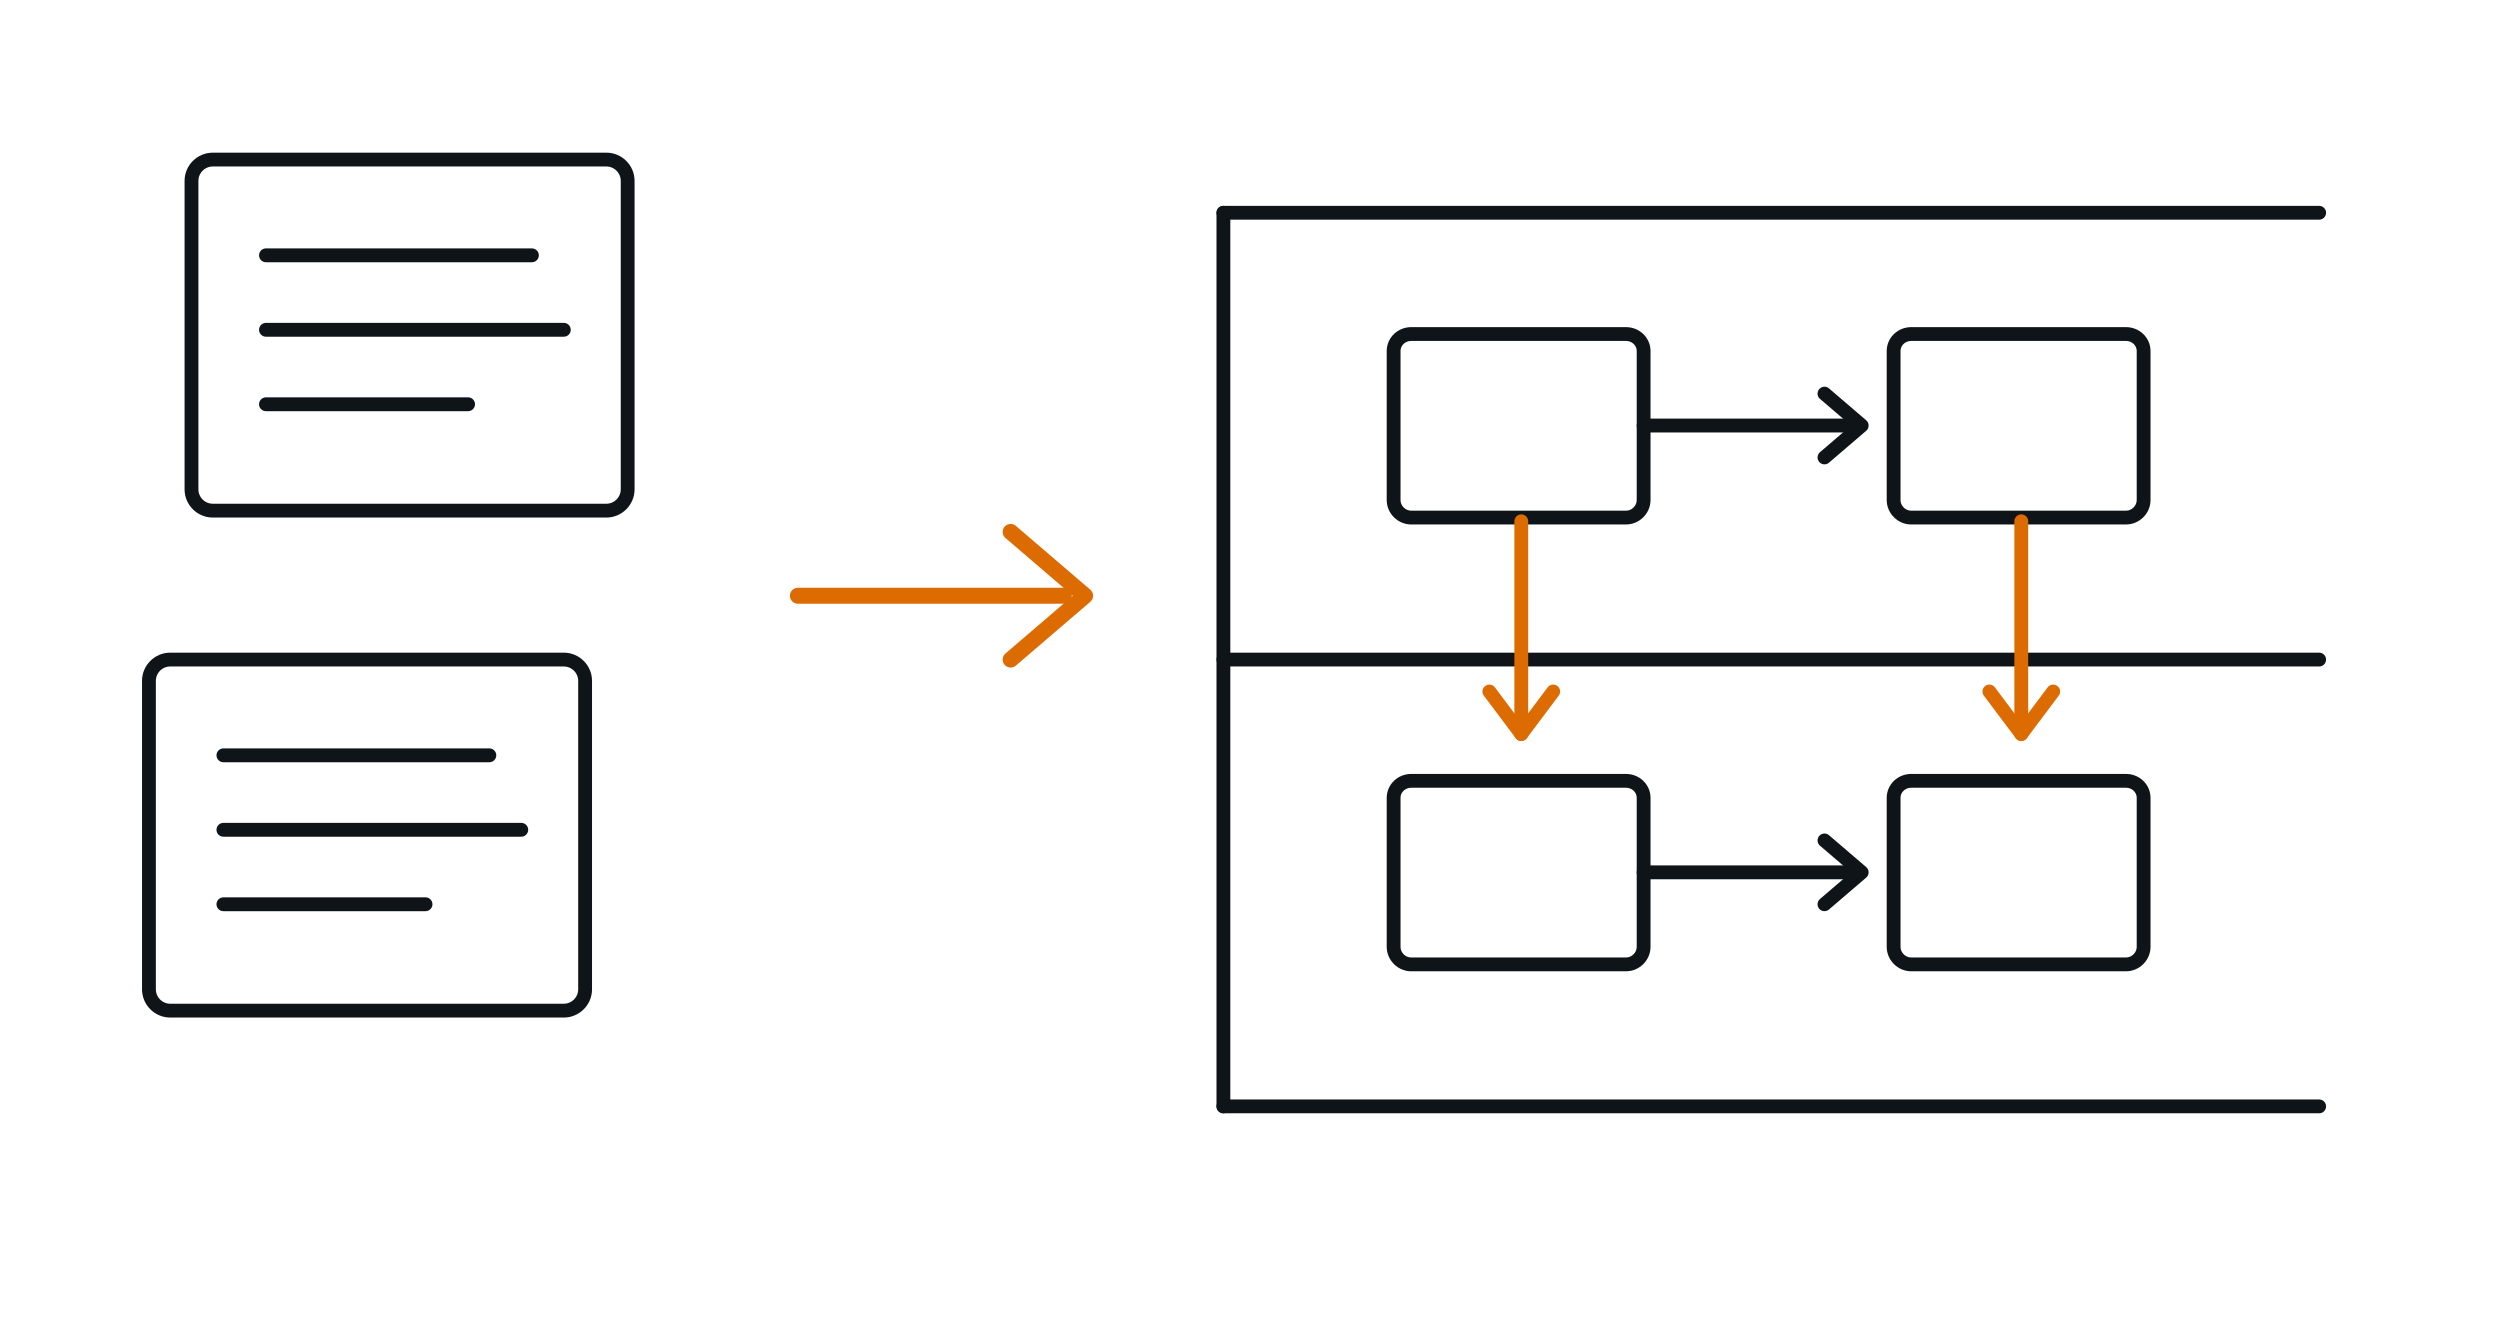
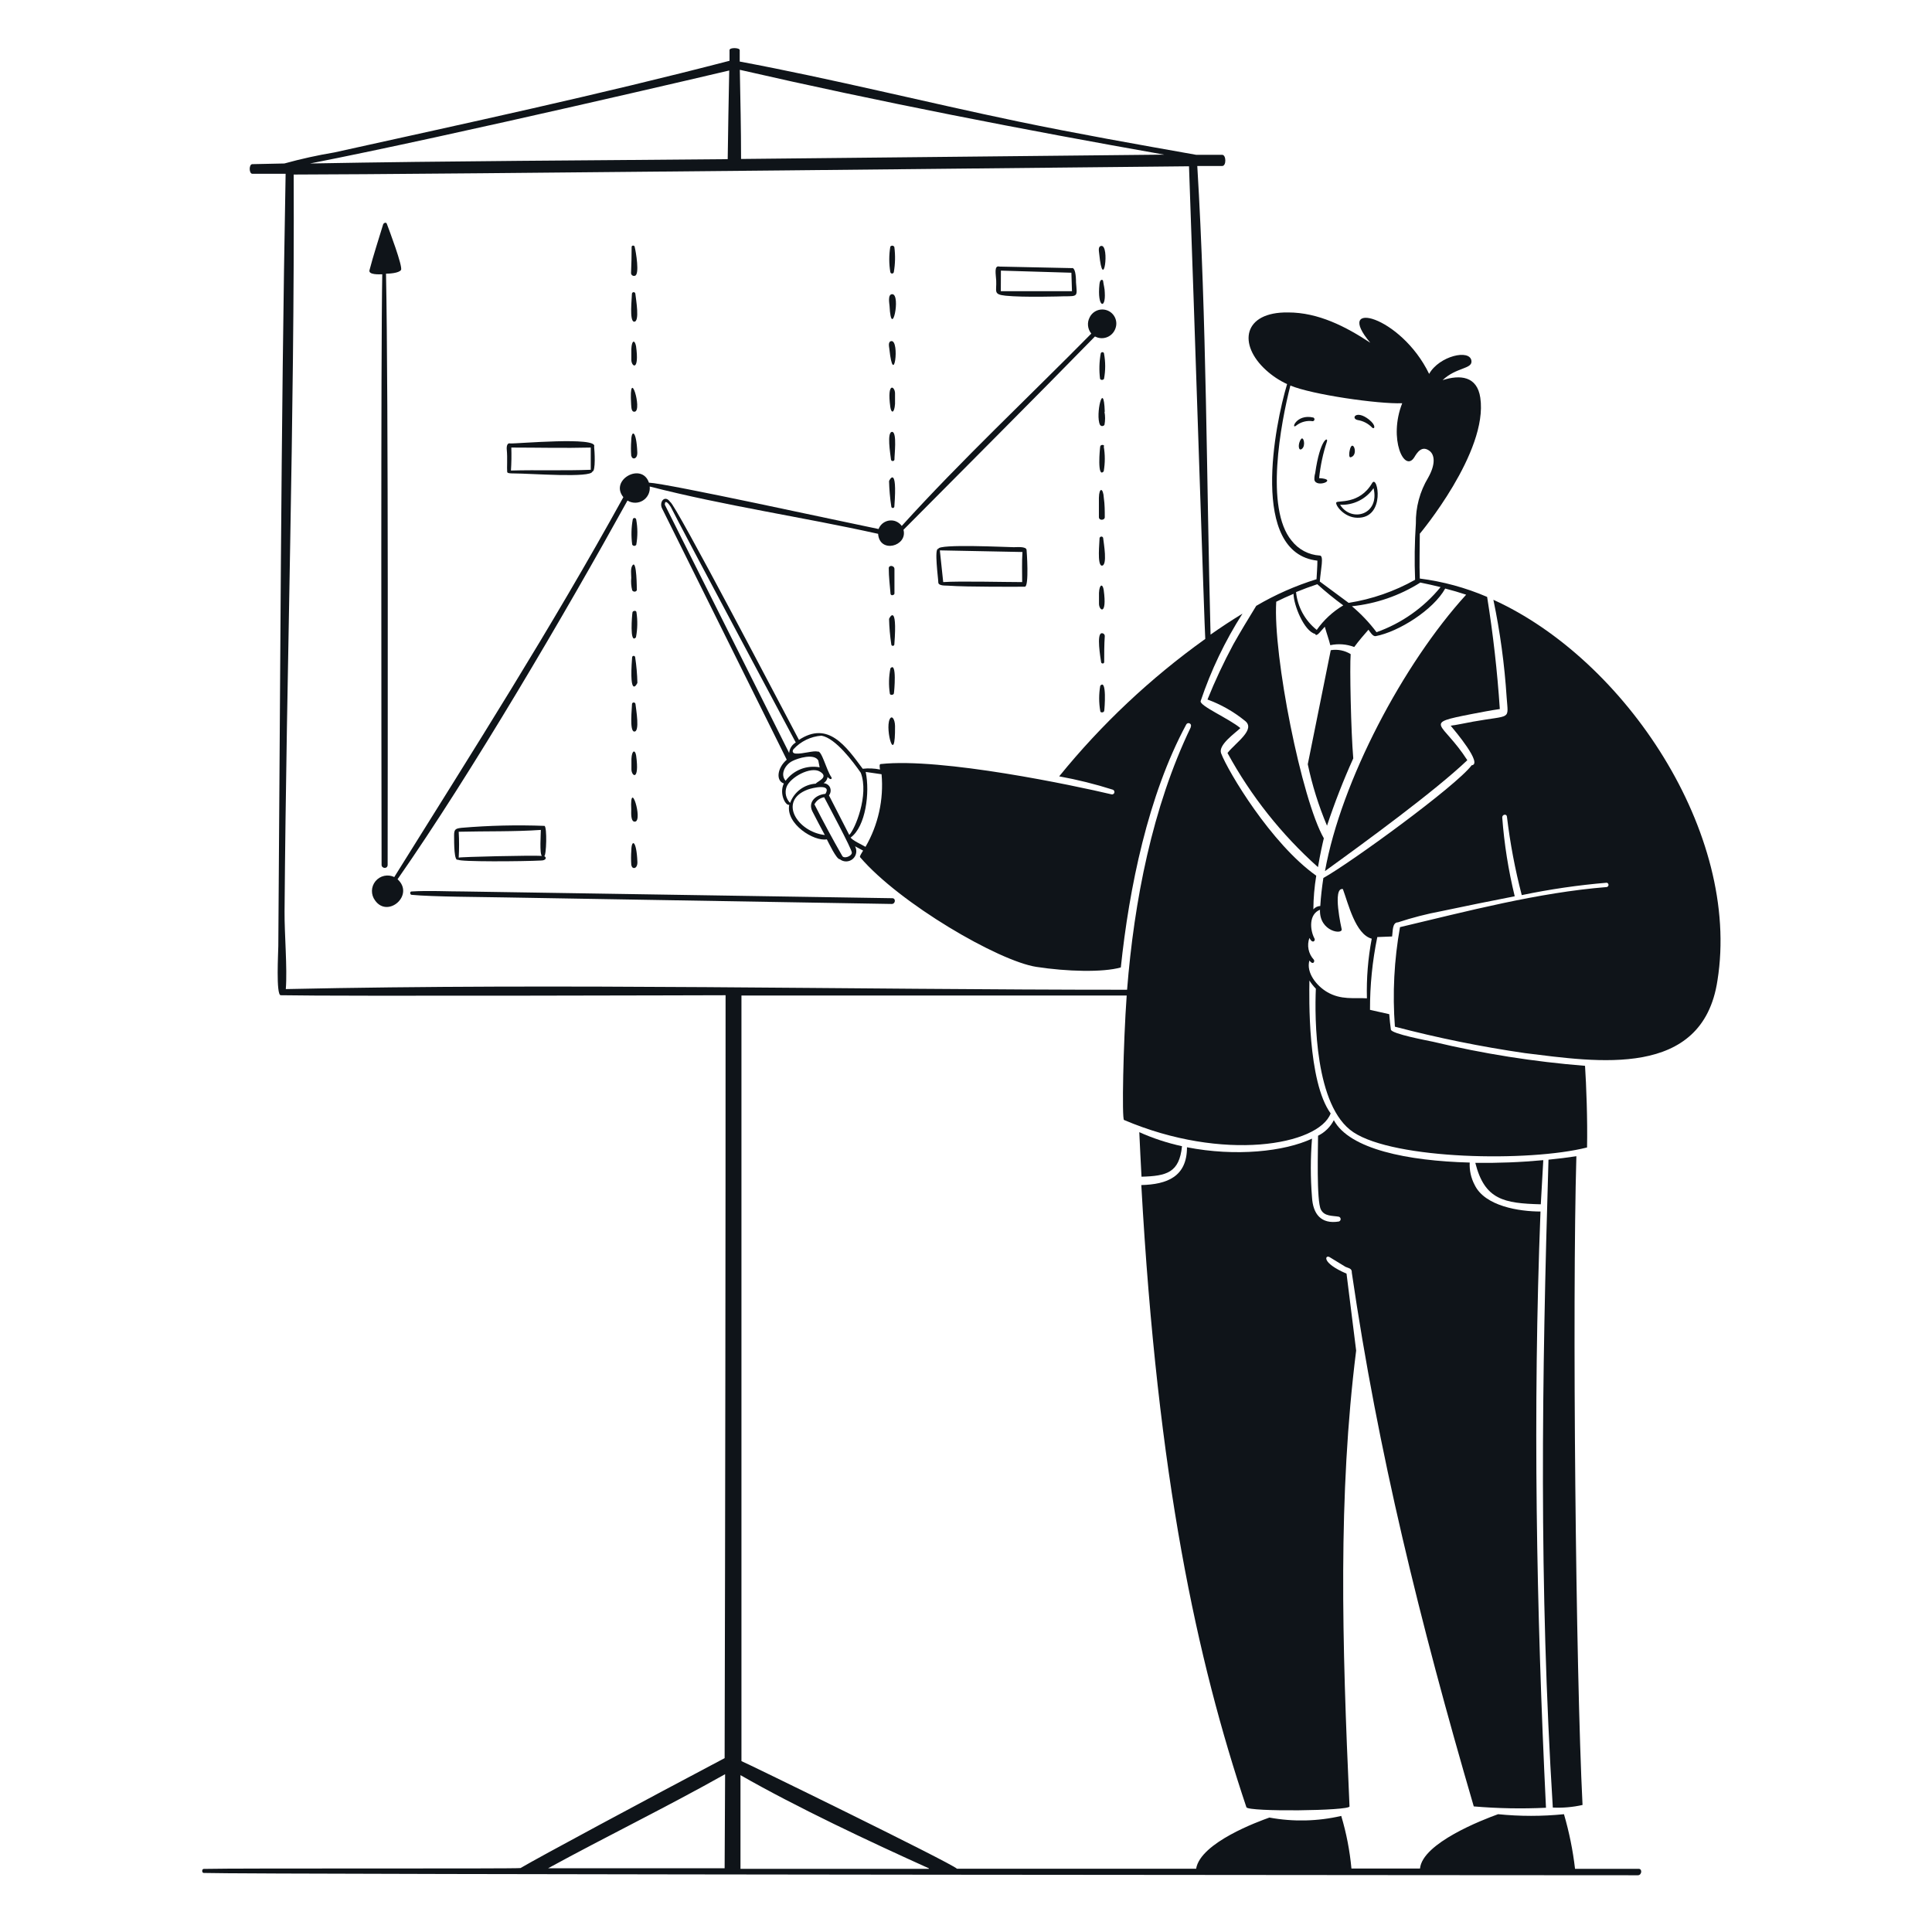
- <svg xmlns="http://www.w3.org/2000/svg" viewBox="0 0 470 250">
-   <g fill="none" stroke-linecap="round" stroke-linejoin="round">
-     <g stroke="#0f1419" stroke-width="2.6">
-       <path d="M36 34c0-2.2 1.8-4 4-4h74c2.2 0 4 1.8 4 4v58c0 2.2-1.8 4-4 4H40c-2.2 0-4-1.8-4-4Z" />
-       <path d="M50 48h50M50 62h56M50 76h38" />
-       <path d="M28 128c0-2.2 1.8-4 4-4h74c2.2 0 4 1.8 4 4v58c0 2.2-1.8 4-4 4H32c-2.2 0-4-1.8-4-4Z" />
-       <path d="M42 142h50M42 156h56M42 170h38" />
-     </g>
-     <g stroke="#dc6b01" stroke-width="3">
-       <path d="M150 112h50" />
-       <path d="M190 100l14 12-14 12" />
-     </g>
-     <g stroke="#0f1419" stroke-width="2.6">
-       <path d="M230 40h206" />
-       <path d="M230 124h206" />
-       <path d="M230 208h206" />
-       <path d="M230 40v168" />
-       <path d="M262 66c0-1.8 1.5-3.2 3.3-3.2h40.4c1.8 0 3.3 1.4 3.3 3.2v28c0 1.8-1.5 3.3-3.3 3.3h-40.4c-1.8 0-3.3-1.5-3.3-3.3Z" />
-       <path d="M356 66c0-1.8 1.5-3.2 3.3-3.2h40.4c1.8 0 3.3 1.4 3.3 3.2v28c0 1.8-1.5 3.3-3.3 3.3h-40.4c-1.8 0-3.3-1.5-3.3-3.3Z" />
-       <path d="M262 150c0-1.8 1.5-3.2 3.3-3.2h40.4c1.8 0 3.3 1.4 3.3 3.2v28c0 1.8-1.5 3.3-3.3 3.3h-40.4c-1.8 0-3.3-1.5-3.3-3.3Z" />
-       <path d="M356 150c0-1.8 1.5-3.2 3.3-3.2h40.4c1.8 0 3.3 1.4 3.3 3.2v28c0 1.8-1.5 3.3-3.3 3.3h-40.4c-1.8 0-3.3-1.5-3.3-3.3Z" />
-       <path d="M309 80h40" />
-       <path d="M343 74l7 6-7 6" />
-       <path d="M309 164h40" />
-       <path d="M343 158l7 6-7 6" />
-     </g>
-     <g stroke="#dc6b01" stroke-width="2.6">
-       <path d="M286 98v40" />
-       <path d="M280 130l6 8 6-8" />
-       <path d="M380 98v40" />
-       <path d="M374 130l6 8 6-8" />
-     </g>
-   </g>
+ <svg xmlns="http://www.w3.org/2000/svg" width="154" height="154" viewBox="0 0 154 154" fill="none">
+   <path d="M88.061 32.824C87.977 30.171 87.295 33.077 87.678 33.858C87.692 33.882 87.71 33.903 87.731 33.92C87.753 33.937 87.778 33.949 87.804 33.956C87.83 33.963 87.858 33.965 87.885 33.961C87.912 33.958 87.938 33.949 87.962 33.935C87.993 33.916 88.019 33.889 88.038 33.858C88.103 33.517 88.103 33.166 88.038 32.824H88.061ZM80.81 43.617C80.296 43.617 74.762 43.333 74.792 43.755C74.447 43.655 74.792 46.131 74.792 46.422C74.792 46.714 75.382 46.668 75.559 46.683C77.092 46.798 81.339 46.767 81.691 46.767C82.044 46.767 81.837 43.854 81.829 43.847C81.822 43.525 80.994 43.624 80.81 43.617ZM81.477 46.399C80.166 46.399 76.425 46.307 75.183 46.399C75.091 45.556 74.999 44.713 74.915 43.87L81.5 44C81.446 44.797 81.477 45.602 81.477 46.399ZM71.182 47.426C71.211 47.423 71.239 47.41 71.259 47.389C71.28 47.368 71.293 47.341 71.297 47.312V45.357C71.297 45.066 70.829 45.012 70.844 45.311C70.844 45.985 70.929 46.652 70.983 47.319C70.983 47.342 70.99 47.364 71.002 47.384C71.014 47.404 71.031 47.42 71.051 47.431C71.071 47.442 71.094 47.447 71.117 47.446C71.14 47.445 71.162 47.439 71.182 47.426ZM87.77 42.773C87.74 42.778 87.712 42.791 87.69 42.812C87.668 42.832 87.653 42.859 87.647 42.889C87.647 43.21 87.44 45.05 87.824 45.089C88.299 45.089 87.977 43.302 87.931 42.873C87.922 42.839 87.9 42.81 87.87 42.791C87.84 42.773 87.804 42.766 87.77 42.773ZM87.977 47.035C87.9 46.507 87.632 46.545 87.601 47.266V48.124C87.601 48.676 88.26 49.113 87.977 47.035ZM87.808 50.477C87.394 50.516 87.716 52.424 87.77 52.777C87.77 52.907 88.008 52.938 88.015 52.777C88.015 52.087 88.015 51.397 88.061 50.707C88.063 50.675 88.057 50.642 88.044 50.612C88.032 50.582 88.013 50.555 87.989 50.533C87.965 50.511 87.936 50.495 87.905 50.485C87.874 50.475 87.841 50.473 87.808 50.477ZM88.015 35.576C88.015 35.415 87.732 35.438 87.701 35.576C87.67 35.714 87.44 38.182 87.977 37.569C88.092 36.907 88.092 36.23 87.977 35.568L88.015 35.576ZM87.594 39.684V41.217C87.594 41.524 88.077 41.478 88.061 41.217C88.061 40.712 88.061 40.206 87.985 39.684C87.939 38.872 87.609 38.826 87.594 39.684ZM87.701 54.663C87.586 55.327 87.586 56.007 87.701 56.671C87.701 56.84 87.985 56.809 88.015 56.671C88.046 56.533 88.238 54.049 87.701 54.663ZM108.229 33.483C108.664 33.554 109.065 33.764 109.371 34.081C109.54 34.257 109.755 33.95 109.126 33.445C108.084 32.624 107.647 33.376 108.229 33.483ZM107.67 36.449C108.352 36.258 107.785 34.84 107.578 35.936C107.555 36.028 107.486 36.503 107.67 36.449ZM108.191 41.271C110.491 41.317 109.808 37.745 109.371 38.511C108.359 40.236 106.642 39.868 106.52 40.045C106.397 40.221 107.11 41.256 108.191 41.271ZM109.486 38.91C110 41.026 107.723 41.677 106.819 40.236C107.339 40.26 107.858 40.151 108.324 39.919C108.791 39.687 109.191 39.34 109.486 38.91ZM87.923 30.263C87.953 30.249 87.98 30.228 88 30.202C88.126 29.533 88.126 28.847 88 28.178C88 28.056 87.778 28.017 87.739 28.178C87.62 28.846 87.601 29.529 87.686 30.202C87.711 30.24 87.749 30.267 87.793 30.278C87.837 30.29 87.883 30.284 87.923 30.263ZM104.772 38.251C104.925 38.941 106.734 38.19 105.148 38.113C105.247 37.122 105.456 36.145 105.769 35.2C105.891 34.786 105.224 34.97 104.833 37.722C104.782 37.893 104.761 38.072 104.772 38.251ZM70.868 49.335C70.884 50.013 70.943 50.689 71.044 51.359C71.044 51.391 71.057 51.423 71.08 51.446C71.103 51.469 71.134 51.481 71.166 51.481C71.199 51.481 71.23 51.469 71.253 51.446C71.276 51.423 71.289 51.391 71.289 51.359C71.55 47.948 70.868 49.289 70.868 49.335ZM103.707 35.001C103.431 35.369 103.484 36.035 103.791 35.767C104.097 35.499 103.898 34.74 103.707 35.001ZM70.913 57.338C70.538 58.166 71.381 61.171 71.343 57.867C71.335 57.338 71.09 56.962 70.913 57.338ZM70.929 55.276C70.929 55.437 71.22 55.414 71.251 55.276C71.281 55.138 71.504 52.67 70.975 53.275C70.844 53.937 70.829 54.616 70.929 55.284V55.276Z" fill="#0F1419" />
+   <path d="M100.916 29.504C101.416 29.958 101.982 30.333 102.595 30.616C101.629 33.812 99.575 44.077 105.01 44.69C105.01 45.18 104.964 45.671 104.941 46.169C103.262 46.689 101.649 47.401 100.134 48.293C99.514 49.304 98.893 50.324 98.31 51.359C97.543 52.786 96.854 54.255 96.248 55.759C97.326 56.153 98.331 56.723 99.222 57.445C100.142 58.135 98.502 59.185 97.843 60.021C99.709 63.444 102.148 66.522 105.056 69.12C105.232 68.062 105.439 67.157 105.523 66.82C103.76 63.754 101.461 52.256 101.729 47.963C102.189 47.733 102.649 47.526 103.109 47.334C103.109 48.208 103.944 50.316 104.833 50.531C104.933 50.837 105.332 50.224 105.6 49.956C105.746 50.485 105.945 51.029 106.037 51.428C106.674 51.291 107.337 51.342 107.946 51.573C108.268 51.129 108.812 50.493 109.08 50.194C109.21 50.37 109.425 50.745 109.655 50.707C111.487 50.362 114.254 48.614 115.197 46.913C115.764 47.058 116.316 47.219 116.868 47.403C111.863 52.892 106.903 62.267 105.615 69.434C108.927 67.042 114.377 63.056 116.96 60.596C114.96 57.476 113.288 57.706 117.305 56.916C118.072 56.771 118.8 56.625 119.551 56.518C119.352 53.523 119.015 50.544 118.539 47.58C116.828 46.844 115.022 46.352 113.173 46.116C113.127 44.927 113.173 43.732 113.173 42.543C113.173 42.543 118.639 36.02 117.995 31.704C117.742 29.98 116.393 29.849 114.99 30.302C116.071 29.267 117.366 29.428 117.29 28.768C117.175 27.795 114.714 28.378 113.917 29.803C111.656 25.135 106.252 23.809 109.226 27.32C107.271 26.032 105.086 24.905 102.679 24.905C99.084 24.852 98.655 27.45 100.916 29.504ZM104.948 50.201C104.489 49.834 104.108 49.38 103.826 48.864C103.545 48.348 103.368 47.781 103.308 47.196C103.868 46.966 104.427 46.76 105.002 46.568C105.663 47.165 106.353 47.728 107.072 48.254C106.233 48.753 105.509 49.425 104.948 50.224V50.201ZM113.189 46.43C113.741 46.545 114.285 46.66 114.829 46.798C113.487 48.439 111.721 49.682 109.724 50.393C109.151 49.63 108.493 48.936 107.762 48.323C109.69 48.123 111.547 47.483 113.189 46.453V46.43ZM102.856 30.731C104.573 31.451 109.862 32.218 111.771 32.141C110.652 34.978 111.947 37.745 112.744 36.434C112.967 36.058 113.35 35.468 113.971 35.959C114.331 36.25 114.469 36.955 113.84 38.074C113.176 39.177 112.836 40.444 112.859 41.731C112.758 43.224 112.738 44.72 112.798 46.215C111.155 47.137 109.362 47.76 107.501 48.055L105.201 46.353C105.278 45.38 105.546 44.283 105.201 44.283C104.764 44.258 104.337 44.138 103.949 43.933C103.562 43.728 103.223 43.442 102.955 43.095C100.817 40.527 102.081 33.766 102.856 30.731Z" fill="#0F1419" />
+   <path d="M103.323 33.92C103.508 33.775 103.72 33.67 103.947 33.611C104.174 33.551 104.41 33.539 104.642 33.575C104.675 33.571 104.706 33.556 104.73 33.533C104.754 33.51 104.77 33.479 104.775 33.447C104.78 33.413 104.774 33.38 104.759 33.35C104.743 33.321 104.718 33.297 104.688 33.283C103.308 32.962 102.871 34.295 103.323 33.92ZM106.075 51.826C105.462 54.852 104.851 57.882 104.243 60.918C104.595 62.596 105.109 64.236 105.776 65.816C106.38 63.992 107.079 62.201 107.869 60.45C107.685 58.319 107.578 53.114 107.662 52.141C107.189 51.847 106.625 51.735 106.075 51.826ZM50.593 32.816C51.236 32.731 50.11 28.983 50.309 32.249C50.332 32.448 50.309 32.854 50.593 32.816ZM50.317 64.528C50.317 64.758 50.255 65.54 50.623 65.494C51.267 65.41 50.194 61.952 50.317 64.528ZM50.708 41.394C50.7 41.363 50.683 41.337 50.659 41.318C50.634 41.298 50.604 41.288 50.573 41.288C50.542 41.288 50.512 41.298 50.488 41.318C50.464 41.337 50.447 41.363 50.439 41.394C50.318 42.059 50.302 42.739 50.393 43.41C50.415 43.453 50.453 43.486 50.498 43.502C50.544 43.518 50.595 43.515 50.639 43.494C50.667 43.478 50.693 43.457 50.715 43.433C50.837 42.758 50.835 42.067 50.708 41.394ZM50.34 68.989C50.386 69.304 50.822 69.281 50.807 68.713C50.738 66.92 50.332 66.889 50.324 67.778C50.294 68.181 50.294 68.586 50.324 68.989H50.34ZM50.317 46.062C50.285 46.396 50.31 46.733 50.393 47.058C50.423 47.105 50.47 47.139 50.524 47.154C50.578 47.168 50.635 47.161 50.684 47.135L50.761 47.058C50.761 46.982 50.761 44.567 50.416 45.065C50.24 45.303 50.317 45.778 50.317 46.062ZM50.654 56.111C50.651 56.093 50.645 56.076 50.635 56.06C50.625 56.044 50.613 56.031 50.598 56.02C50.583 56.009 50.566 56.002 50.548 55.998C50.53 55.993 50.511 55.993 50.493 55.996C50.464 56 50.436 56.013 50.415 56.034C50.394 56.055 50.381 56.082 50.378 56.111C50.378 56.433 50.163 58.273 50.547 58.311C51.022 58.373 50.7 56.548 50.654 56.111ZM50.631 52.401C50.631 52.369 50.618 52.337 50.595 52.315C50.572 52.291 50.541 52.279 50.508 52.279C50.476 52.279 50.444 52.291 50.422 52.315C50.398 52.337 50.386 52.369 50.386 52.401C50.125 55.82 50.807 54.471 50.807 54.425C50.791 53.747 50.732 53.071 50.631 52.401ZM50.73 48.806C50.73 48.637 50.447 48.668 50.416 48.806C50.386 48.944 50.163 51.412 50.692 50.799C50.82 50.137 50.833 49.457 50.73 48.791V48.806ZM50.332 60.488V61.324C50.332 61.876 50.991 62.313 50.708 60.235C50.631 59.729 50.363 59.791 50.332 60.488ZM94.217 91.365C93.047 91.11 91.906 90.735 90.813 90.246C90.867 91.457 90.928 92.63 90.99 93.795C93.013 93.741 93.995 93.465 94.217 91.38V91.365ZM122.817 95.995L123.016 92.476C121.215 92.644 119.406 92.715 117.597 92.691C118.34 95.635 119.873 95.918 122.817 95.995ZM126.144 143.874C125.599 133.096 125.316 103.944 125.653 92.162C124.963 92.269 124.212 92.362 123.43 92.438C122.901 110.069 122.664 126.243 123.775 144.081C124.57 144.119 125.367 144.05 126.144 143.874ZM71.121 71.596L36.979 71.059C35.599 71.059 34.196 70.975 32.809 71.059C32.648 71.059 32.671 71.312 32.809 71.327C34.503 71.488 38.381 71.496 40.29 71.534L71.082 72.055C71.381 72.055 71.427 71.596 71.121 71.596Z" fill="#0F1419" />
+   <path d="M117.474 143.989C119.388 144.152 121.311 144.188 123.23 144.096C122.464 128.274 122.173 112.445 122.793 96.57C121.122 96.57 118.363 96.156 117.543 94.447C117.254 93.9 117.119 93.285 117.152 92.668C112.207 92.538 107.562 91.603 106.32 89.288C106.045 89.826 105.605 90.261 105.063 90.529C105.063 91.434 104.925 95.742 105.293 96.424C105.577 96.969 106.205 96.892 106.719 96.984C106.77 96.998 106.813 97.032 106.839 97.078C106.864 97.124 106.871 97.178 106.857 97.229C106.847 97.262 106.829 97.291 106.805 97.315C106.781 97.339 106.751 97.357 106.719 97.367C105.293 97.597 104.657 96.761 104.58 95.435C104.454 93.879 104.454 92.316 104.58 90.759C102.388 91.794 98.494 92.208 94.615 91.449C94.615 93.81 93.013 94.408 90.974 94.462C92.277 117.865 95.405 132.276 99.352 144.058C99.483 144.433 107.585 144.349 107.57 143.989C106.972 130.789 106.65 119.206 108.099 107.654L107.332 101.522C105.262 100.633 105.646 99.989 105.991 100.211L107.248 100.978C107.531 101.108 107.769 101.093 107.754 101.453C109.831 115.672 113.166 129.248 117.474 143.989ZM43.402 65.831C41.203 65.747 39.002 65.798 36.809 65.984C36.319 66.038 36.196 66.092 36.196 66.582C36.196 67.272 36.196 68.706 36.511 68.522C36.557 68.706 41.708 68.668 43.134 68.591C43.525 68.591 43.601 68.338 43.379 68.246C43.555 68.223 43.617 65.923 43.402 65.831ZM36.564 68.361C36.602 67.674 36.602 66.986 36.564 66.299C38.688 66.245 41.049 66.299 43.111 66.153C43.111 66.437 42.996 68.07 43.195 68.223C42.375 68.169 36.694 68.299 36.564 68.361Z" fill="#0F1419" />
+   <path d="M119.038 47.81C119.574 50.372 119.927 52.97 120.095 55.583C120.226 57.445 120.502 56.97 117.42 57.522C116.822 57.629 116.232 57.767 115.634 57.844C115.964 58.242 118.225 60.91 117.305 61.002C116.063 62.658 107.67 68.767 105.485 69.986C105.37 70.752 105.286 71.465 105.24 72.217C105.134 72.221 105.031 72.247 104.936 72.293C104.841 72.339 104.756 72.405 104.688 72.485C104.695 71.586 104.772 70.689 104.918 69.802C101.315 67.249 97.888 61.493 97.337 60.051C97.076 59.377 98.448 58.449 98.87 58.035C97.95 57.269 95.589 56.257 95.704 55.881C96.528 53.432 97.648 51.092 99.038 48.913C98.172 49.443 97.323 50 96.493 50.585C96.171 38.243 96.179 25.518 95.436 13.231H97.421C97.766 13.231 97.743 12.341 97.421 12.341H95.351C90.606 11.498 85.861 10.663 81.139 9.681C73.788 8.148 66.307 6.278 58.963 4.906V3.994C58.963 3.794 58.151 3.771 58.151 3.994V4.845C47.718 7.558 37.155 9.827 26.653 12.15C25.31 12.374 23.979 12.668 22.667 13.031L20.114 13.085C19.831 13.085 19.838 13.851 20.114 13.851H22.767C22.383 34.38 22.345 54.893 22.184 75.406C22.184 75.85 21.985 79.33 22.376 79.33C26.791 79.422 57.836 79.33 57.836 79.33C57.836 99.598 57.811 119.868 57.76 140.141C51.512 143.444 42.927 148.051 41.493 148.902C41.233 148.971 19.087 148.902 16.243 148.971C16.075 148.971 16.075 149.293 16.243 149.293C19.961 149.424 130.559 149.477 130.559 149.477C130.865 149.477 130.927 148.964 130.62 148.964H125.546C125.375 147.49 125.08 146.034 124.664 144.61C122.918 144.786 121.159 144.786 119.413 144.61C118.194 145.047 113.38 146.909 113.189 148.941H107.723C107.592 147.519 107.32 146.115 106.911 144.748C105.031 145.182 103.082 145.227 101.185 144.878C100.364 145.169 95.688 146.863 95.344 148.956H76.279C75.819 148.496 59.377 140.47 59.101 140.378V79.353H89.809C89.533 83.186 89.418 89.196 89.594 89.272C97.498 92.638 105.102 91.288 106.067 88.751C104.212 86.198 104.358 79.43 104.373 78.157C104.521 78.392 104.693 78.611 104.887 78.809C104.787 81.109 104.787 88.207 107.884 90.254C111.165 92.43 121.866 92.638 126.504 91.465C126.55 89.272 126.442 86.436 126.343 84.957C122.265 84.632 118.218 83.992 114.239 83.04C113.817 82.948 110.912 82.412 110.866 82.067C110.82 81.722 110.766 81.254 110.736 80.84L109.203 80.495C109.196 78.546 109.392 76.602 109.785 74.693L110.966 74.647C111.027 74.248 110.966 73.52 111.433 73.52C112.562 73.147 113.715 72.85 114.883 72.631C116.84 72.217 118.792 71.821 120.739 71.442C120.235 69.378 119.902 67.276 119.743 65.157C119.743 64.911 120.095 64.85 120.118 65.095C120.37 67.205 120.764 69.295 121.299 71.35C123.535 70.883 125.798 70.553 128.075 70.362C128.115 70.37 128.15 70.392 128.176 70.423C128.201 70.454 128.215 70.494 128.215 70.534C128.215 70.575 128.201 70.614 128.176 70.645C128.15 70.676 128.115 70.698 128.075 70.707C122.602 71.143 116.96 72.631 111.594 73.903C111.126 76.52 110.989 79.186 111.188 81.837C114.605 82.734 118.071 83.438 121.567 83.945C127.27 84.642 135.71 86.03 136.898 78.157C138.784 66.421 129.547 52.578 119.038 47.81ZM57.76 148.918H43.693C48.362 146.365 53.084 144.073 57.798 141.421L57.76 148.918ZM92.799 12.326L59.07 12.671C59.07 10.18 59.017 8.072 58.971 5.565C69.894 8.072 81.714 10.371 92.799 12.326ZM58.127 5.619C58.081 8.102 58.035 10.218 58.005 12.686C46.683 12.794 36.035 12.824 24.714 13.031C36.097 10.808 58.127 5.619 58.127 5.619ZM74.041 148.964H59.024V141.497C63.478 144.05 69.319 146.794 74.041 148.925V148.964ZM94.914 57.974C91.848 64.352 90.399 71.833 89.84 78.893C67.61 78.893 44.95 78.357 22.782 78.84C22.912 77.176 22.667 74.432 22.682 72.646C22.835 53.038 23.487 33.552 23.41 13.913C32.517 13.913 94.776 13.254 94.776 13.254C95.198 24.875 96.018 50.378 96.072 50.929C91.718 54.043 87.801 57.727 84.428 61.883C85.877 62.146 87.309 62.502 88.713 62.949C88.76 62.969 88.797 63.007 88.817 63.054C88.837 63.101 88.838 63.154 88.82 63.202C88.803 63.245 88.771 63.28 88.73 63.301C88.689 63.322 88.642 63.328 88.598 63.317C85.693 62.627 75.061 60.373 70.201 60.902C70.086 60.902 70.109 61.102 70.147 61.339C69.693 61.246 69.228 61.226 68.767 61.278C67.426 59.469 66.008 57.445 63.685 58.978C62.65 57.031 53.773 40.052 53.428 40.022C52.999 39.393 52.501 40.022 52.785 40.55L62.711 60.557C61.945 61.217 61.83 62.236 62.481 62.451C62.083 63.279 62.635 64.26 62.911 64.145C62.612 65.678 64.888 67.096 65.908 66.904C66.046 67.165 66.674 68.507 66.943 68.491C67.091 68.607 67.274 68.668 67.461 68.664C67.649 68.66 67.829 68.591 67.972 68.469C68.115 68.348 68.211 68.18 68.244 67.995C68.277 67.811 68.245 67.62 68.154 67.456L68.798 67.801C68.614 68.108 68.507 68.269 68.56 68.33C71.726 72.025 79.591 76.601 82.603 77.069C85.041 77.445 87.908 77.521 89.341 77.115C90.001 70.806 91.511 63.394 94.554 57.752C94.565 57.728 94.581 57.707 94.601 57.689C94.621 57.672 94.644 57.658 94.669 57.65C94.694 57.641 94.72 57.638 94.746 57.639C94.773 57.641 94.799 57.648 94.822 57.66C94.847 57.671 94.869 57.688 94.887 57.708C94.906 57.728 94.919 57.752 94.928 57.778C94.937 57.804 94.94 57.831 94.938 57.858C94.935 57.885 94.927 57.912 94.914 57.936V57.974ZM66.153 62.75C66.104 62.657 66.032 62.578 65.943 62.522C65.854 62.465 65.752 62.433 65.647 62.428C65.733 62.374 65.806 62.302 65.862 62.218C65.917 62.133 65.954 62.037 65.969 61.937C66.261 62.252 66.345 62.044 66.261 61.937C65.862 61.362 65.494 59.768 65.172 59.913C64.873 59.806 63.953 60.113 63.447 60.067C63.248 60.067 63.095 59.937 63.248 59.722C63.827 59.091 64.625 58.704 65.479 58.641C66.613 58.84 68.016 60.741 68.614 61.6C69.281 63.378 68.154 66.1 67.694 66.552L66.077 63.401C66.148 63.31 66.193 63.201 66.207 63.086C66.22 62.971 66.202 62.855 66.153 62.75ZM62.903 60.021L52.992 40.228C52.992 39.769 53.321 40.167 53.467 40.405C54.325 42.13 63.432 59.185 63.432 59.185C63.283 59.271 63.157 59.392 63.065 59.538C62.973 59.684 62.917 59.849 62.903 60.021ZM63.156 60.665C63.608 60.427 64.904 60.036 65.226 60.619C65.264 60.803 65.302 60.979 65.333 61.163C64.826 61.069 64.302 61.12 63.822 61.31C63.343 61.5 62.926 61.821 62.62 62.236C62.152 61.7 62.612 60.933 63.156 60.665ZM62.696 62.727C62.98 61.96 64.62 61.056 65.364 61.508C66.107 61.96 65.157 62.275 65.019 62.466C64.567 62.497 64.134 62.658 63.772 62.93C63.41 63.202 63.135 63.574 62.98 63.999C62.816 63.836 62.702 63.63 62.652 63.404C62.602 63.179 62.617 62.944 62.696 62.727ZM64.39 62.934C64.712 62.811 66.33 62.42 65.793 63.279C65.026 63.348 64.375 63.93 64.758 64.681C65.08 65.31 65.41 65.939 65.747 66.559C63.578 66.322 61.975 63.831 64.39 62.934ZM64.927 64.099C65.004 63.955 65.113 63.83 65.246 63.734C65.379 63.638 65.532 63.574 65.693 63.547C65.977 64.099 67.901 67.679 67.901 67.962C67.901 68.246 67.272 68.484 67.134 68.223C66.358 66.869 65.617 65.494 64.911 64.099H64.927ZM67.817 66.751C69.005 65.877 69.35 63.171 69.005 61.531L70.27 61.715C70.451 63.73 70.004 65.752 68.99 67.502C68.744 67.349 67.916 66.981 67.801 66.751H67.817ZM108.973 79.576C107.938 79.514 106.895 79.729 105.776 79.07C104.948 78.579 104.097 77.537 104.373 76.563C104.68 76.977 104.833 76.617 104.718 76.486C104.508 76.258 104.365 75.976 104.305 75.672C104.244 75.368 104.268 75.053 104.373 74.762C104.626 75.275 104.872 74.976 104.78 74.815C104.404 74.118 104.32 72.868 105.217 72.516C105.148 74.279 107.079 74.532 106.941 74.049C106.941 74.049 106.175 70.699 107.041 70.868C107.463 72.002 108.038 74.478 109.341 74.823C109.044 76.389 108.915 77.982 108.957 79.576H108.973Z" fill="#0F1419" />
+   <path d="M31.689 70.085C37.576 61.653 45.096 48.814 50.017 39.899C50.203 40.014 50.417 40.074 50.636 40.073C50.854 40.072 51.068 40.009 51.252 39.893C51.437 39.776 51.585 39.61 51.68 39.413C51.775 39.216 51.812 38.997 51.788 38.78C57.752 40.313 63.968 41.21 69.994 42.551C70.109 44.153 72.362 43.54 72.017 42.229C77.015 37.185 82.396 31.819 87.279 26.821L87.463 26.898C87.751 26.993 88.065 26.971 88.336 26.836C88.607 26.701 88.814 26.464 88.912 26.177C89.012 25.908 89.004 25.611 88.891 25.347C88.778 25.083 88.568 24.873 88.304 24.76C88.04 24.647 87.743 24.639 87.474 24.739C87.205 24.839 86.984 25.038 86.858 25.296C86.749 25.501 86.703 25.733 86.727 25.963C86.75 26.194 86.841 26.413 86.988 26.591C82.051 31.597 76.563 36.748 71.879 41.922C71.755 41.752 71.585 41.622 71.389 41.547C71.126 41.452 70.837 41.464 70.584 41.58C70.33 41.696 70.132 41.907 70.032 42.168C66.966 41.547 53.168 38.527 51.727 38.473C51.167 36.817 48.561 38.251 49.688 39.63C43.916 50.102 37.737 59.791 31.428 69.909C31.178 69.789 30.894 69.755 30.623 69.815C30.351 69.875 30.108 70.024 29.931 70.239C29.754 70.454 29.655 70.721 29.648 70.999C29.642 71.277 29.729 71.549 29.895 71.772C30.915 73.221 33.069 71.335 31.689 70.085ZM87.785 19.601C87.502 19.639 87.601 20.03 87.617 20.221C87.939 23.456 88.475 19.532 87.785 19.601Z" fill="#0F1419" />
+   <path d="M71.128 34.426C70.66 34.38 70.975 36.204 71.021 36.633C71.023 36.651 71.03 36.669 71.039 36.685C71.049 36.7 71.062 36.714 71.077 36.725C71.092 36.736 71.109 36.743 71.127 36.747C71.145 36.751 71.163 36.752 71.182 36.748C71.211 36.745 71.238 36.732 71.259 36.711C71.28 36.69 71.293 36.663 71.297 36.633C71.289 36.304 71.511 34.495 71.128 34.426ZM71.289 40.374C71.549 36.963 70.867 38.304 70.867 38.35C70.884 39.025 70.943 39.699 71.044 40.366C71.043 40.399 71.055 40.431 71.077 40.454C71.099 40.478 71.13 40.492 71.162 40.493C71.195 40.494 71.227 40.482 71.25 40.46C71.274 40.437 71.288 40.407 71.289 40.374ZM71.051 27.189C70.768 27.228 70.867 27.619 70.89 27.81C71.235 31.045 71.741 27.12 71.051 27.189ZM87.639 22.651C87.44 24.529 88.153 24.698 88.061 23.311C88.061 23.012 87.969 22.713 87.931 22.414C87.931 22.284 87.685 22.176 87.639 22.651ZM80.158 23.571C81.584 23.717 84.635 23.625 84.819 23.617C85.968 23.617 85.853 23.617 85.769 22.513C85.769 21.931 85.692 21.295 85.424 21.371L79.667 21.249C79.215 21.126 79.384 21.877 79.407 22.36C79.453 23.234 79.146 23.464 80.158 23.571ZM79.782 21.571L85.401 21.739L85.447 23.211H79.775L79.782 21.571ZM70.975 21.709C70.985 21.743 71.009 21.772 71.04 21.789C71.072 21.806 71.109 21.81 71.143 21.801C71.166 21.794 71.186 21.782 71.204 21.766C71.221 21.75 71.234 21.73 71.243 21.709C71.36 21.043 71.376 20.363 71.289 19.692C71.279 19.669 71.264 19.648 71.246 19.631C71.228 19.614 71.206 19.6 71.182 19.591C71.159 19.583 71.133 19.579 71.108 19.581C71.083 19.582 71.058 19.589 71.036 19.601C71.008 19.615 70.984 19.636 70.967 19.662C70.856 20.332 70.856 21.016 70.967 21.686L70.975 21.709ZM71.12 23.449C70.745 23.449 70.89 24.177 70.906 24.384C71.044 27.197 71.841 23.464 71.12 23.449ZM40.428 37.607C40.428 37.722 40.635 37.737 40.949 37.737C42.29 37.737 47.135 38.12 47.219 37.584C47.495 37.584 47.395 35.92 47.357 35.598C47.702 34.778 41.148 35.384 40.673 35.346C40.458 35.284 40.359 35.522 40.397 35.874C40.458 36.472 40.397 37.331 40.428 37.607ZM40.757 35.675C42.827 35.675 45.027 35.729 47.089 35.675V37.446C44.927 37.53 42.835 37.446 40.727 37.507C40.768 36.897 40.778 36.286 40.757 35.675ZM30.47 21.862C30.355 27.864 30.401 59.246 30.416 68.936C30.416 69.242 30.899 69.281 30.899 68.936C30.899 62.711 30.968 31.298 30.769 21.816C30.999 21.816 31.804 21.778 31.965 21.517C32.126 21.256 30.999 18.274 30.83 17.83C30.769 17.677 30.57 17.784 30.539 17.891C30.171 19.11 29.773 20.306 29.451 21.54C29.359 21.916 30.233 21.869 30.47 21.862ZM71.343 32.195V31.352C71.343 30.808 70.683 30.363 70.967 32.448C71.044 32.962 71.289 32.962 71.343 32.195ZM50.331 36.342C50.377 36.656 50.822 36.626 50.799 36.058C50.73 34.265 50.324 34.234 50.316 35.131C50.285 35.534 50.285 35.939 50.316 36.342H50.331ZM50.592 21.985C51.014 21.946 50.684 20.038 50.592 19.685C50.592 19.555 50.354 19.524 50.347 19.685C50.347 20.375 50.331 21.065 50.301 21.755C50.299 21.791 50.307 21.827 50.322 21.859C50.337 21.892 50.36 21.921 50.388 21.943C50.416 21.966 50.45 21.981 50.485 21.988C50.521 21.995 50.557 21.994 50.592 21.985ZM50.324 27.826V28.684C50.324 29.228 50.983 29.658 50.699 27.588C50.592 27.059 50.354 27.105 50.324 27.826ZM50.538 25.641C51.014 25.687 50.692 23.863 50.646 23.426C50.646 23.389 50.631 23.354 50.605 23.328C50.579 23.302 50.544 23.288 50.508 23.288C50.471 23.288 50.436 23.302 50.41 23.328C50.384 23.354 50.37 23.389 50.37 23.426C50.37 23.763 50.155 25.603 50.538 25.641Z" fill="#0F1419" />
</svg>
